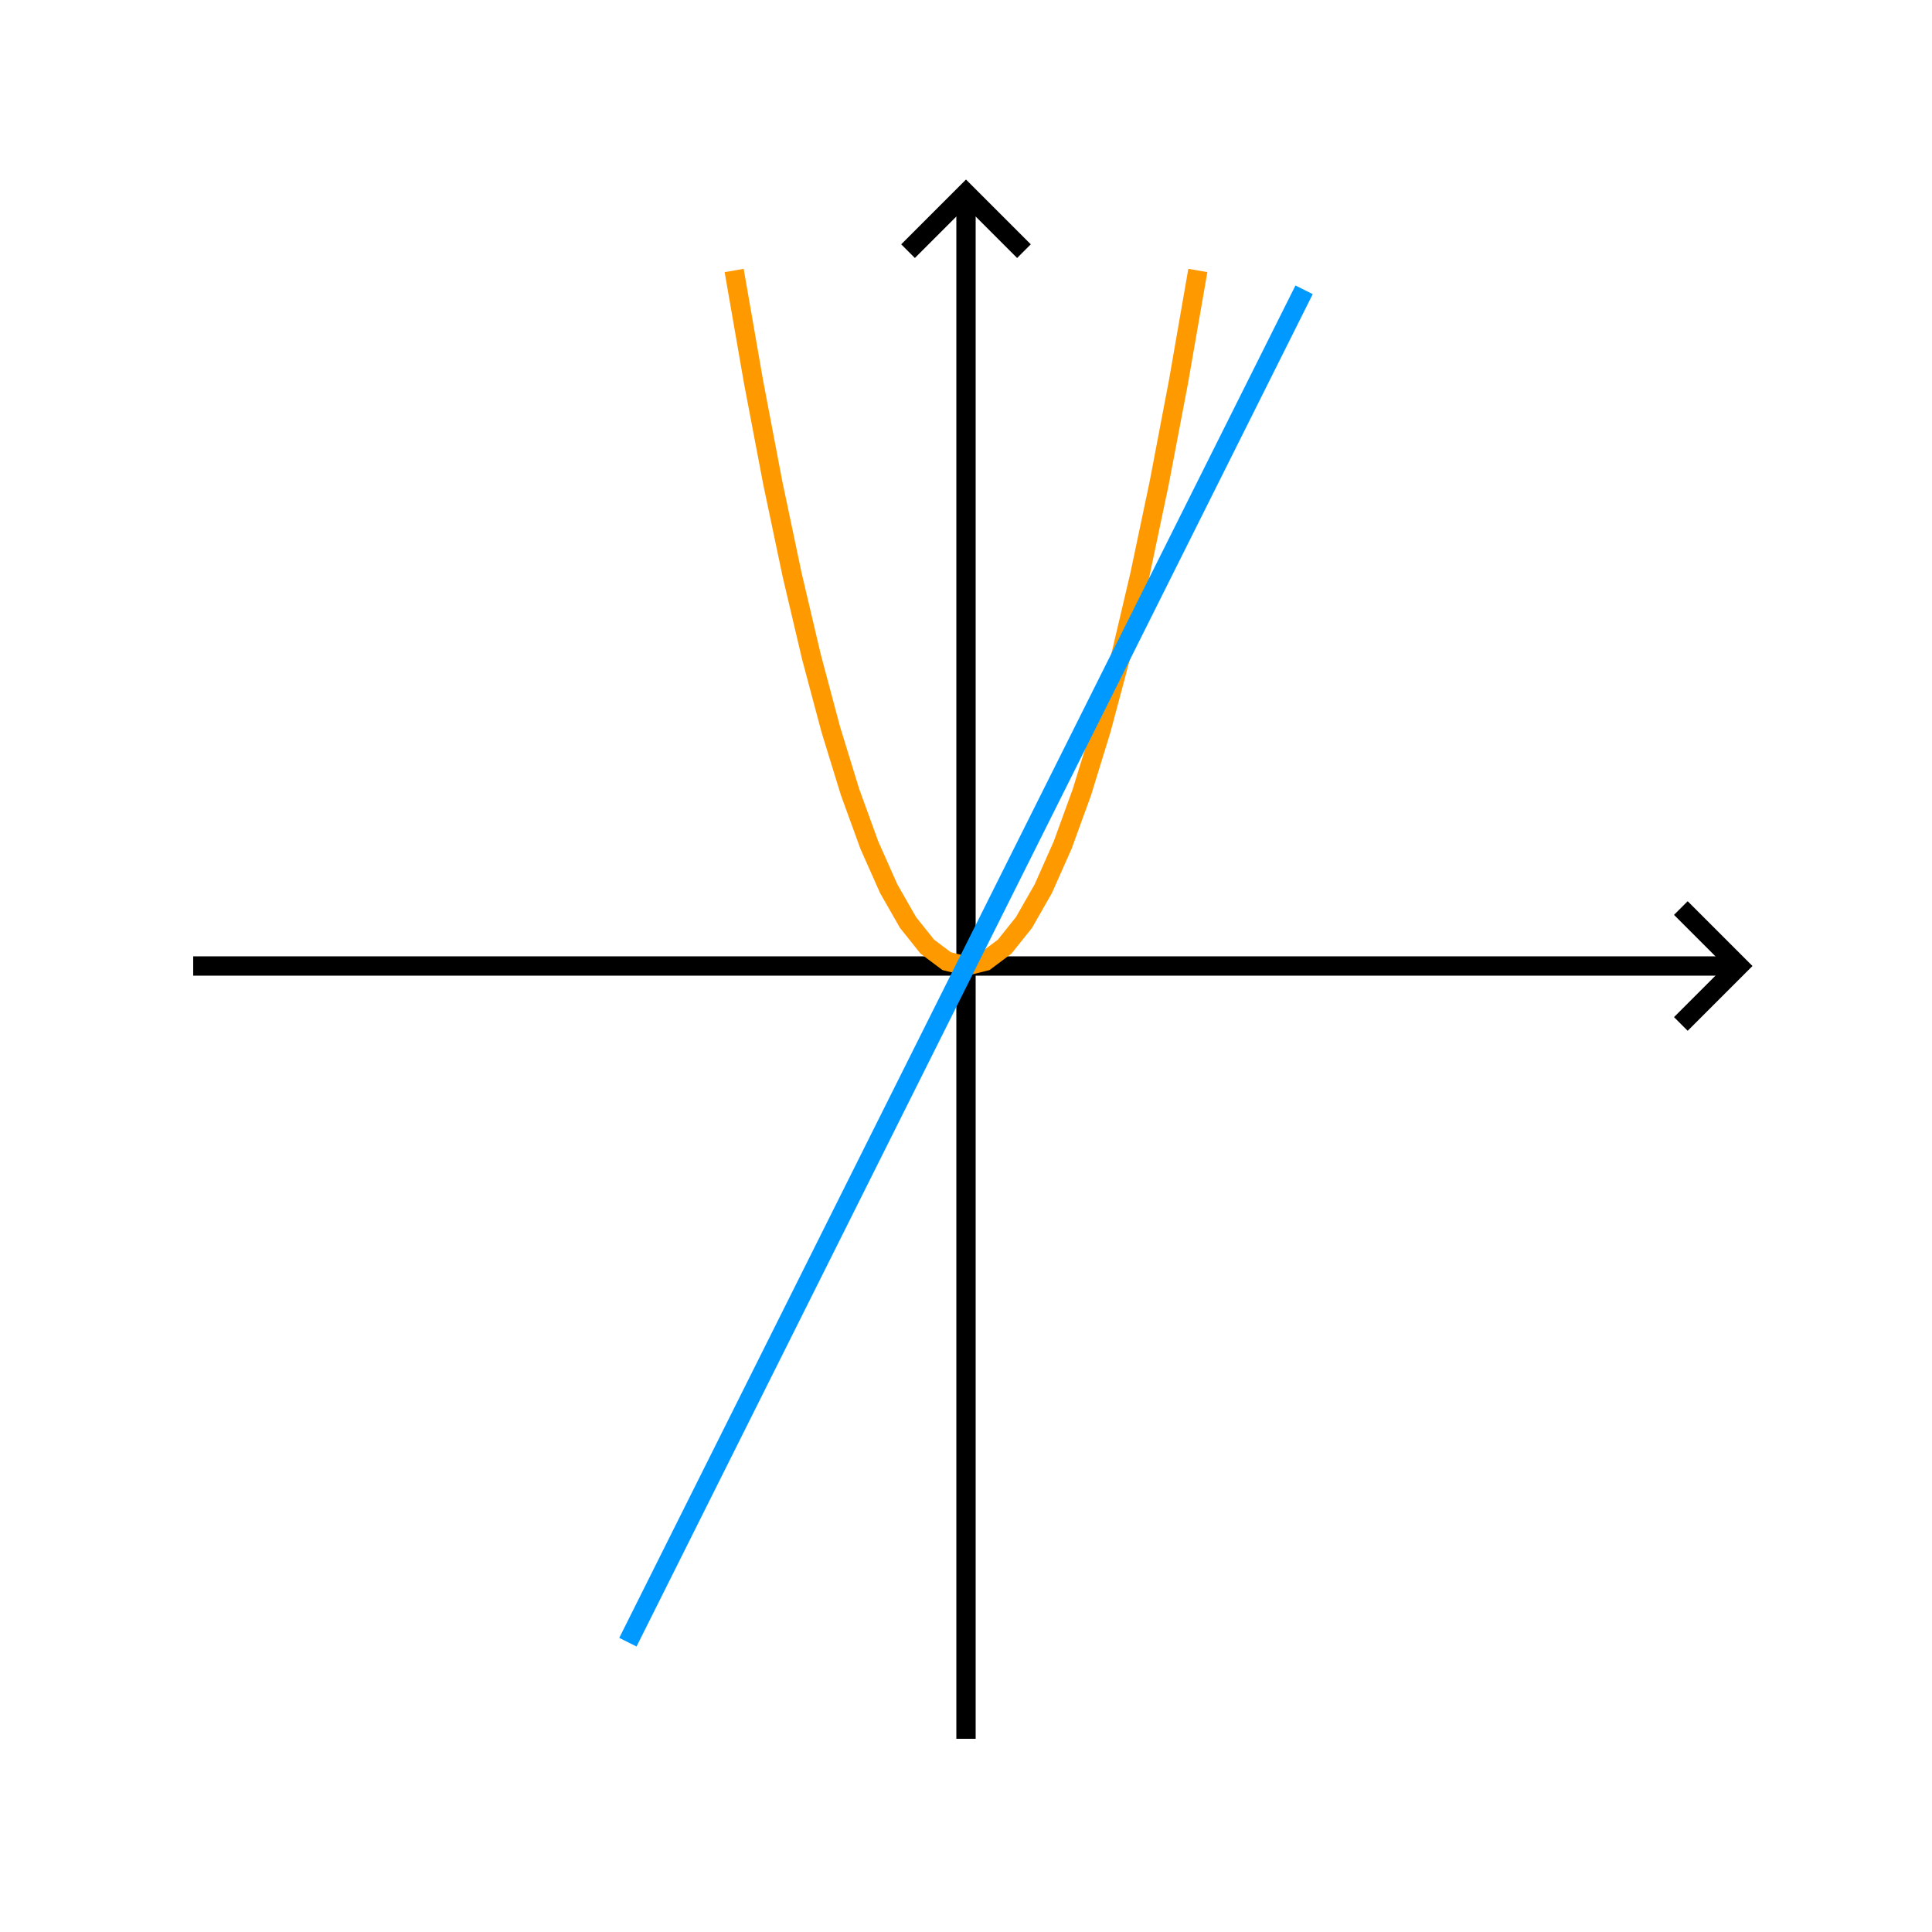
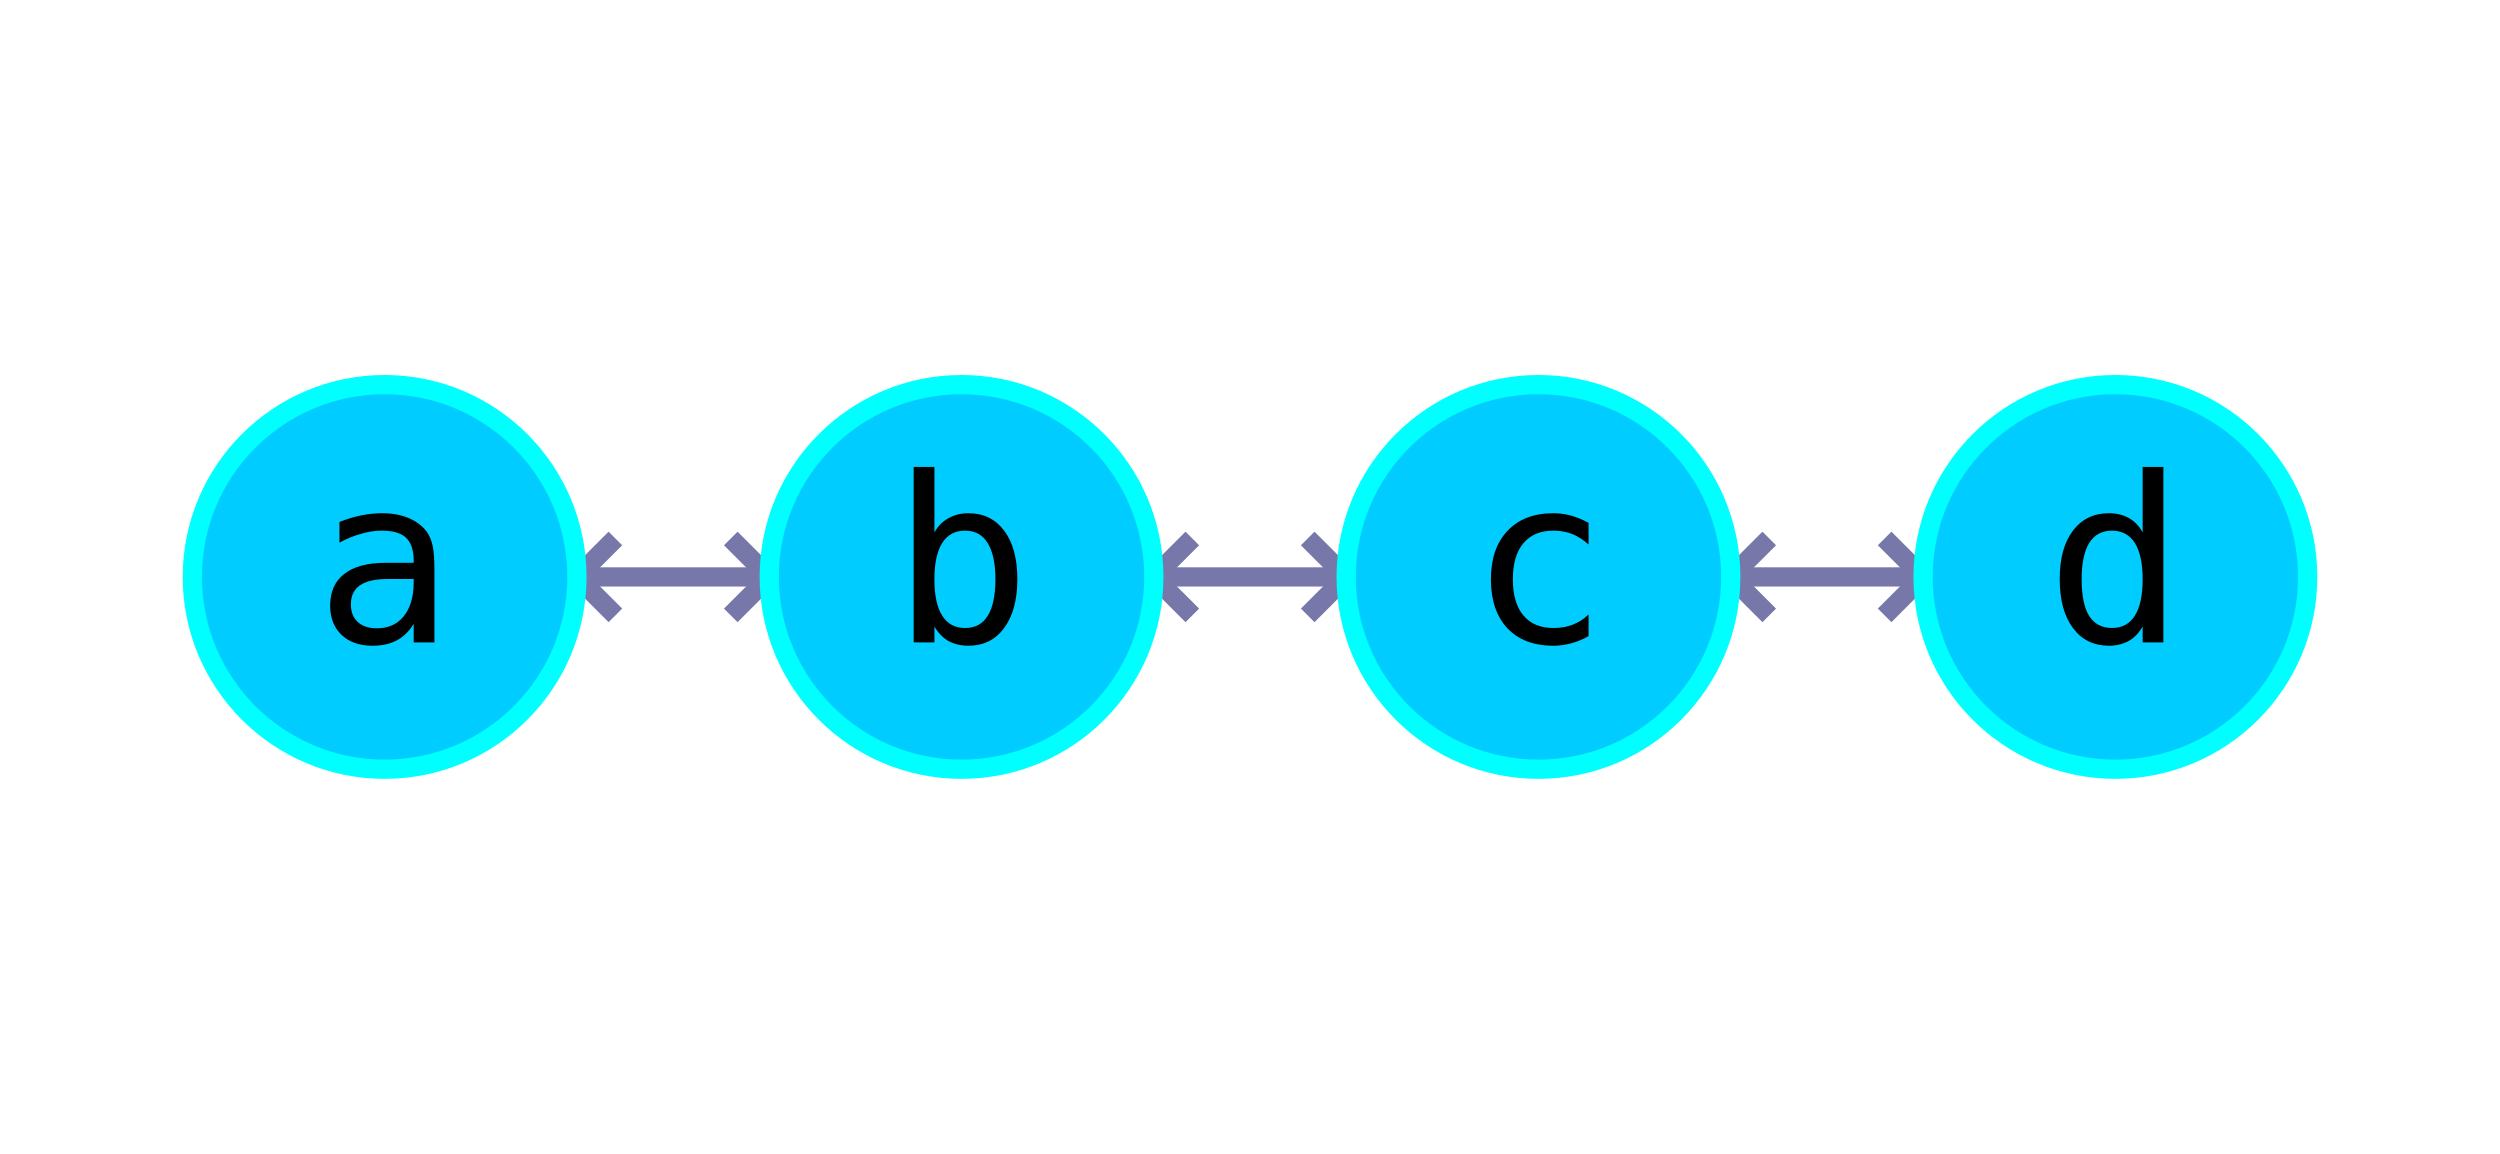
- <svg xmlns="http://www.w3.org/2000/svg" viewBox="0 0 100 100" shape-rendering="geometricPrecision" text-rendering="geometricPrecision">
-   <path d="M 50 10 L 50 90" stroke="#000000" />
-   <path d="M 10 50 L 90 50" stroke="#000000" />
-   <path d="M 87 47 L 90 50 L 87 53" stroke="#000000" fill="none" />
-   <path d="M 53 13 L 50 10 L 47 13" stroke="#000000" fill="none" />
-   <path d="M 38 14 L 39 19.75 L 40 25 L 41 29.75 L 42 34 L 43 37.75 L 44 41 L 45 43.75 L 46 46 L 47 47.75 L 48 49 L 49 49.75 L 50 50 L 51 49.75 L 52 49 L 53 47.75 L 54 46 L 55 43.75 L 56 41 L 57 37.75 L 58 34 L 59 29.75 L 60 25 L 61 19.75 L 62 14" stroke="#FF9900" fill="none" />
-   <path d="M 32.5 85 L 67.5 15" stroke="#0099FF" fill="none" />
+ <svg xmlns="http://www.w3.org/2000/svg" viewBox="0 0 130 60" shape-rendering="geometricPrecision" text-rendering="geometricPrecision">
+   <path d="M 20 30 L 50 30" stroke="#7777AA" fill="none" />
+   <path d="M 50 30 L 80 30" stroke="#7777AA" fill="none" />
+   <path d="M 80 30 L 110 30" stroke="#7777AA" fill="none" />
+   <path d="M 38 28 L 40 30 L 38 32" stroke="#7777AA" fill="none" />
+   <path d="M 68 28 L 70 30 L 68 32" stroke="#7777AA" fill="none" />
+   <path d="M 98 28 L 100 30 L 98 32" stroke="#7777AA" fill="none" />
+   <path d="M 32 28 L 30 30 L 32 32" stroke="#7777AA" fill="none" />
+   <path d="M 62 28 L 60 30 L 62 32" stroke="#7777AA" fill="none" />
+   <path d="M 92 28 L 90 30 L 92 32" stroke="#7777AA" fill="none" />
+   <ellipse cx="20" cy="30" rx="10" ry="10" fill="#00CCFF" stroke="#00FFFF" stroke-width="1" />
+   <ellipse cx="50" cy="30" rx="10" ry="10" fill="#00CCFF" stroke="#00FFFF" stroke-width="1" />
+   <ellipse cx="80" cy="30" rx="10" ry="10" fill="#00CCFF" stroke="#00FFFF" stroke-width="1" />
+   <ellipse cx="110" cy="30" rx="10" ry="10" fill="#00CCFF" stroke="#00FFFF" stroke-width="1" />
+   <text x="20" y="30" dominant-baseline="middle" text-anchor="middle" font-family="Consolas">a</text>
+   <text x="50" y="30" dominant-baseline="middle" text-anchor="middle" font-family="Consolas">b</text>
+   <text x="80" y="30" dominant-baseline="middle" text-anchor="middle" font-family="Consolas">c</text>
+   <text x="110" y="30" dominant-baseline="middle" text-anchor="middle" font-family="Consolas">d</text>
</svg>
